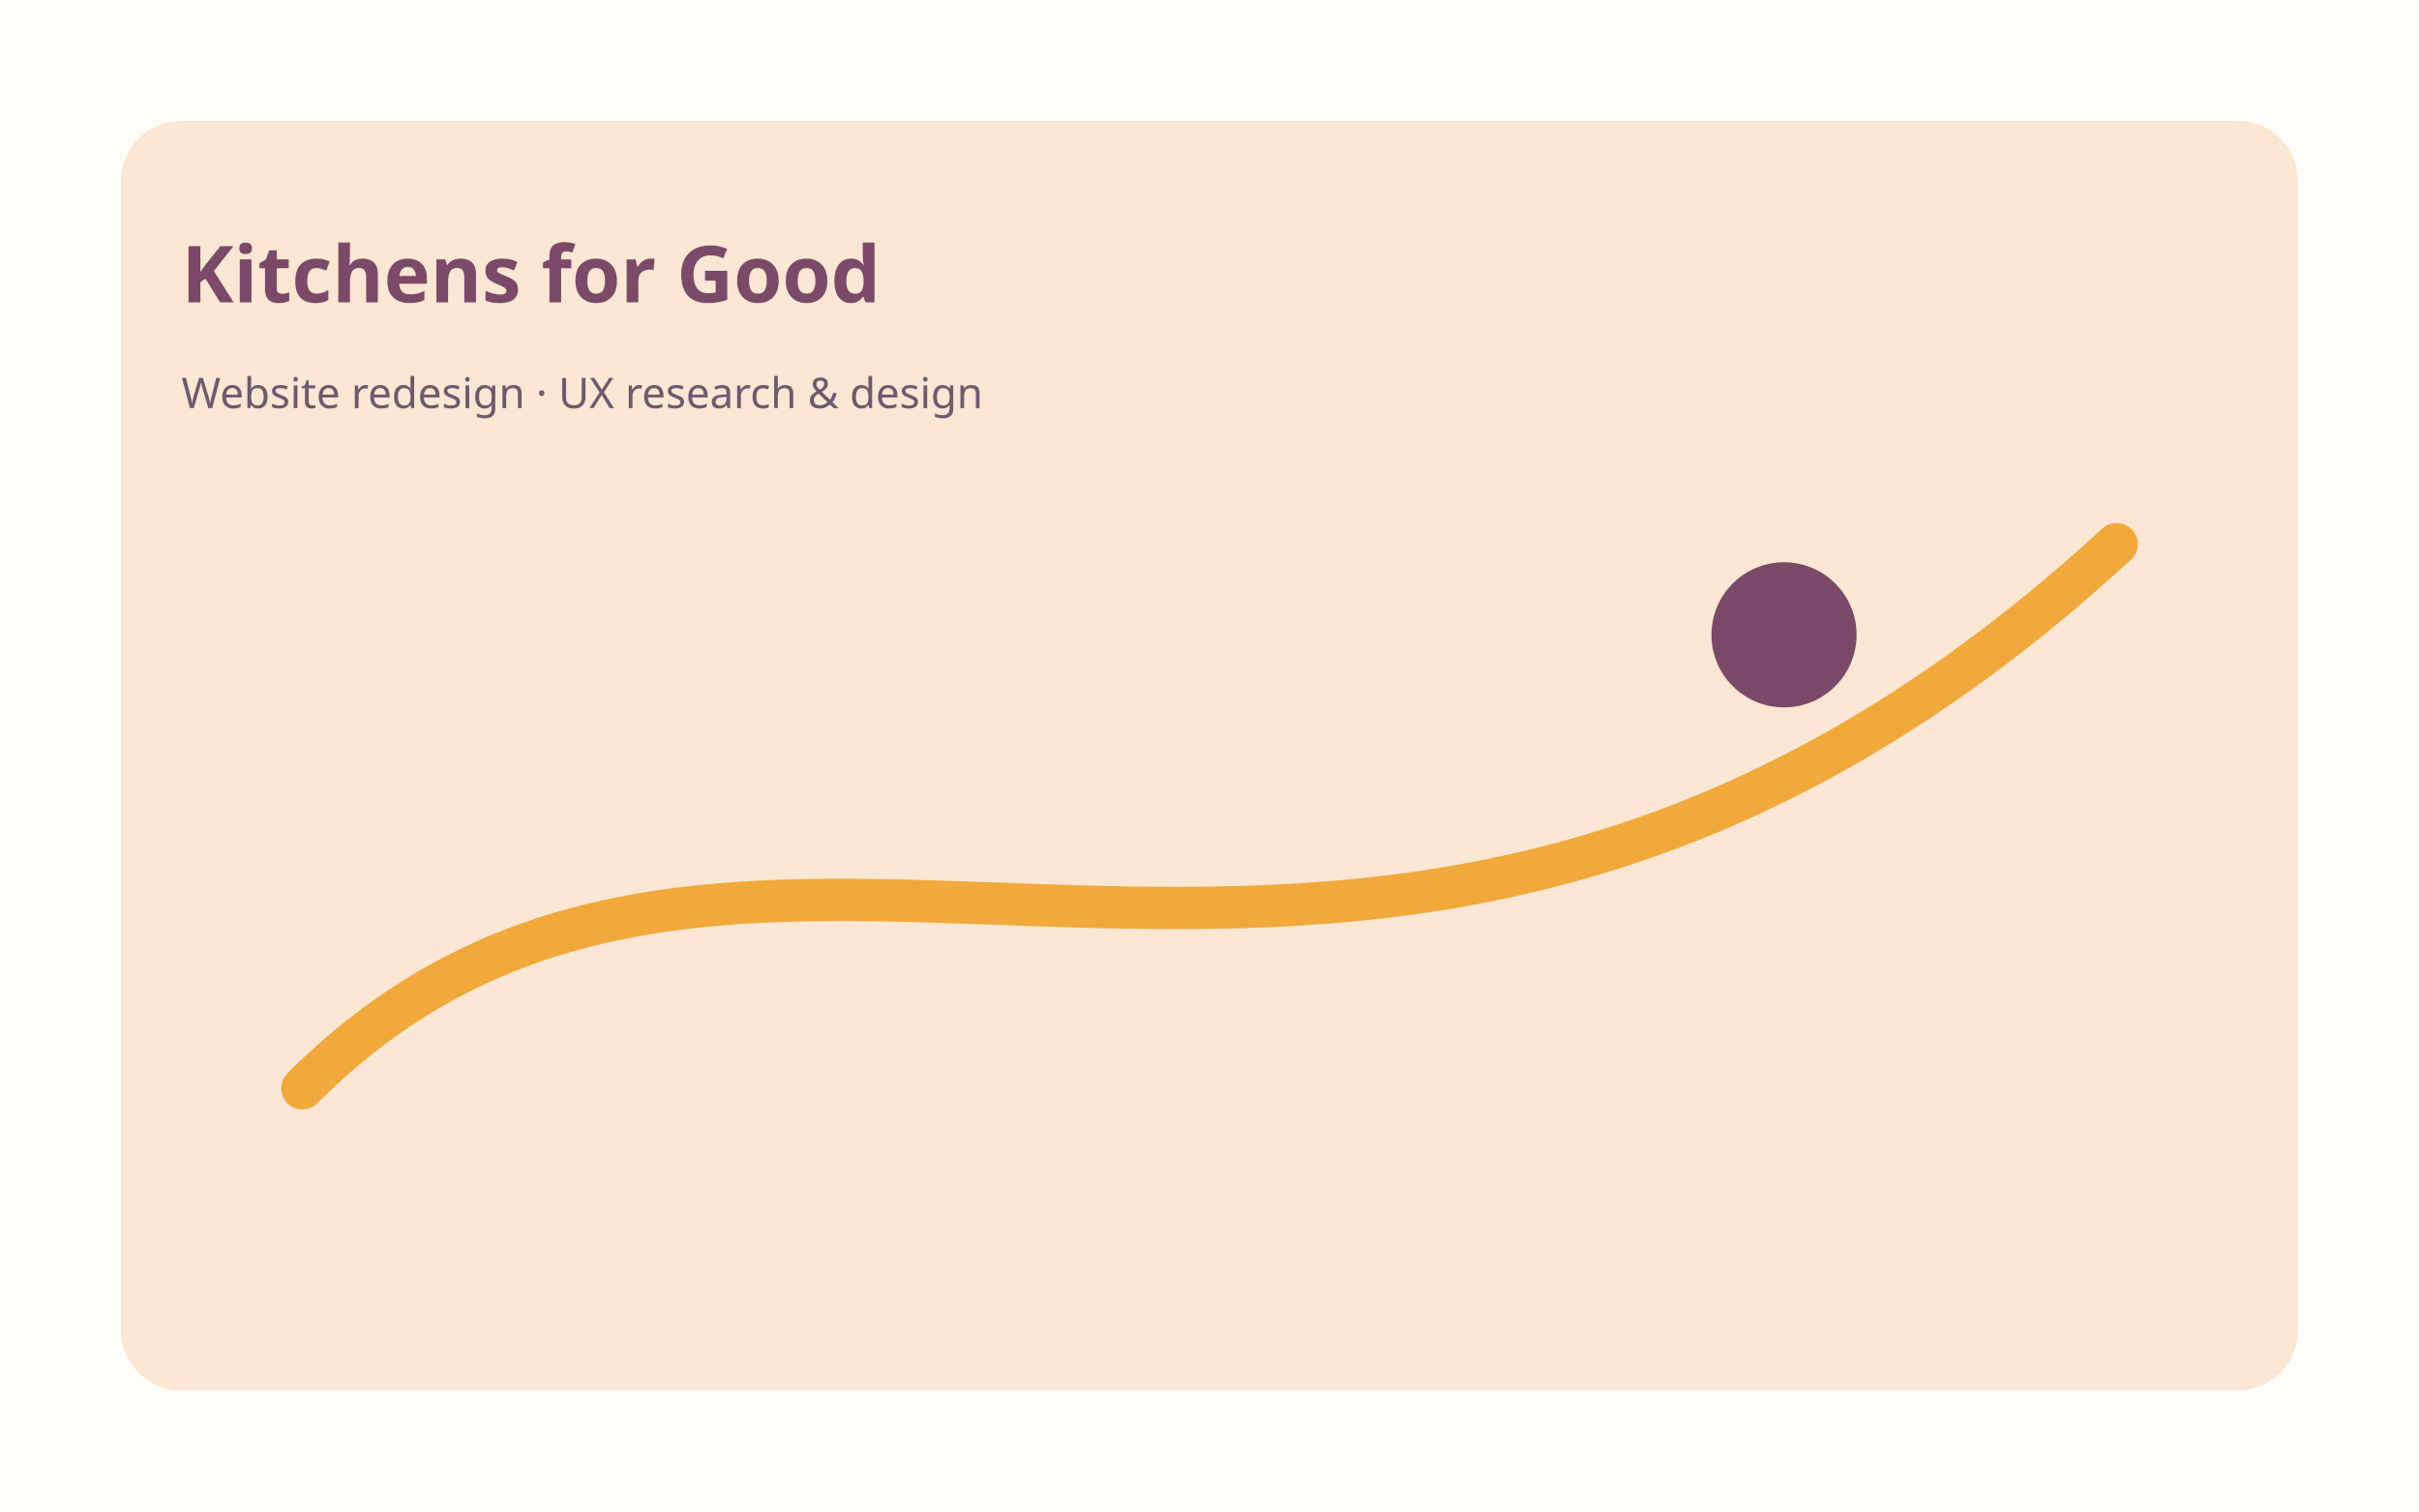
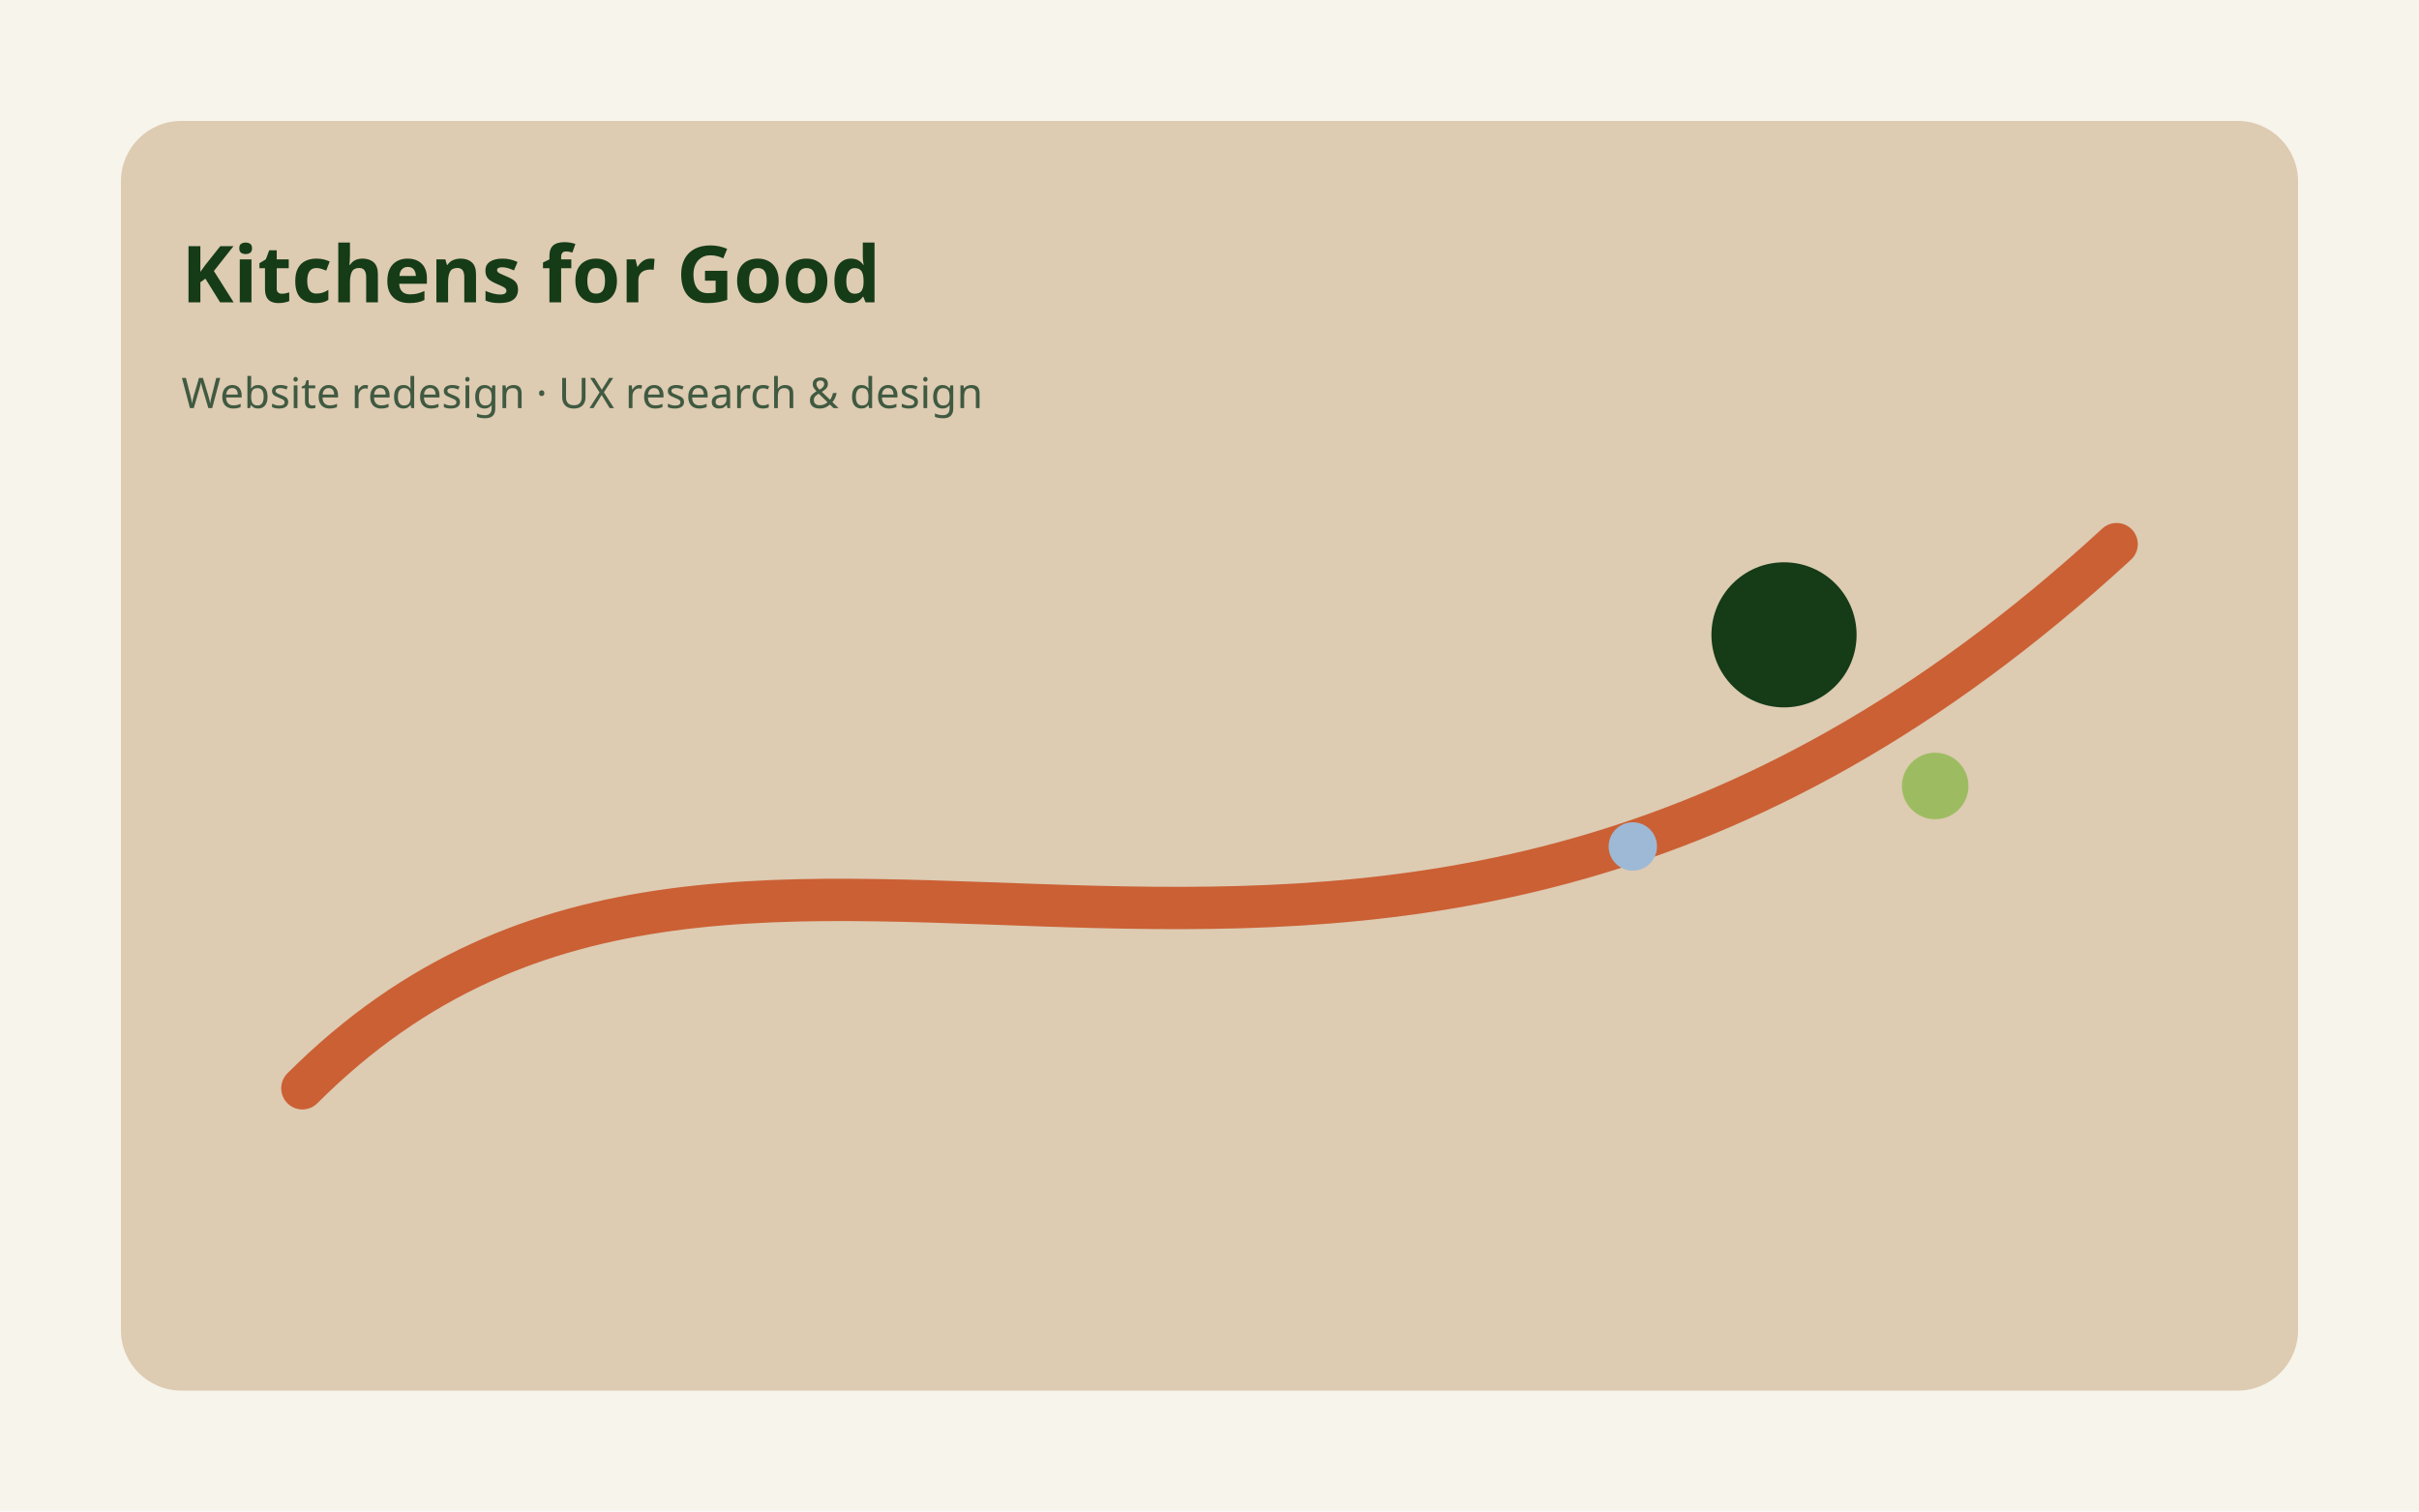
<svg xmlns="http://www.w3.org/2000/svg" width="1600" height="1000" viewBox="0 0 1600 1000" role="img" aria-label="Kitchens for Good case study cover">
-   <rect width="1600" height="1000" fill="#FFFDFA" />
-   <rect x="80" y="80" width="1440" height="840" rx="40" fill="#FBE7D3" />
-   <path d="M200 720 C 500 420, 900 820, 1400 360" fill="none" stroke="#F2A93B" stroke-width="28" stroke-linecap="round" />
-   <circle cx="1180" cy="420" r="48" fill="#7B4A68" />
-   <text x="120" y="200" font-family="system-ui,sans-serif" font-size="52" font-weight="700" fill="#7B4A68">Kitchens for Good</text>
-   <text x="120" y="270" font-family="system-ui,sans-serif" font-size="28" fill="#6E5A6E">Website redesign · UX research &amp; design</text>
+   <rect width="1600" height="1000" fill="#F7F4EB" />
+   <rect x="80" y="80" width="1440" height="840" rx="40" fill="#DDCBB2" />
+   <path d="M200 720 C 500 420, 900 820, 1400 360" fill="none" stroke="#CB6034" stroke-width="28" stroke-linecap="round" />
+   <circle cx="1180" cy="420" r="48" fill="#153B17" />
+   <circle cx="1280" cy="520" r="22" fill="#9DBC61" />
+   <circle cx="1080" cy="560" r="16" fill="#9DB9D6" />
+   <text x="120" y="200" font-family="system-ui,sans-serif" font-size="52" font-weight="700" fill="#153B17">Kitchens for Good</text>
+   <text x="120" y="270" font-family="system-ui,sans-serif" font-size="28" fill="#3F5A41">Website redesign · UX research &amp; design</text>
</svg>
